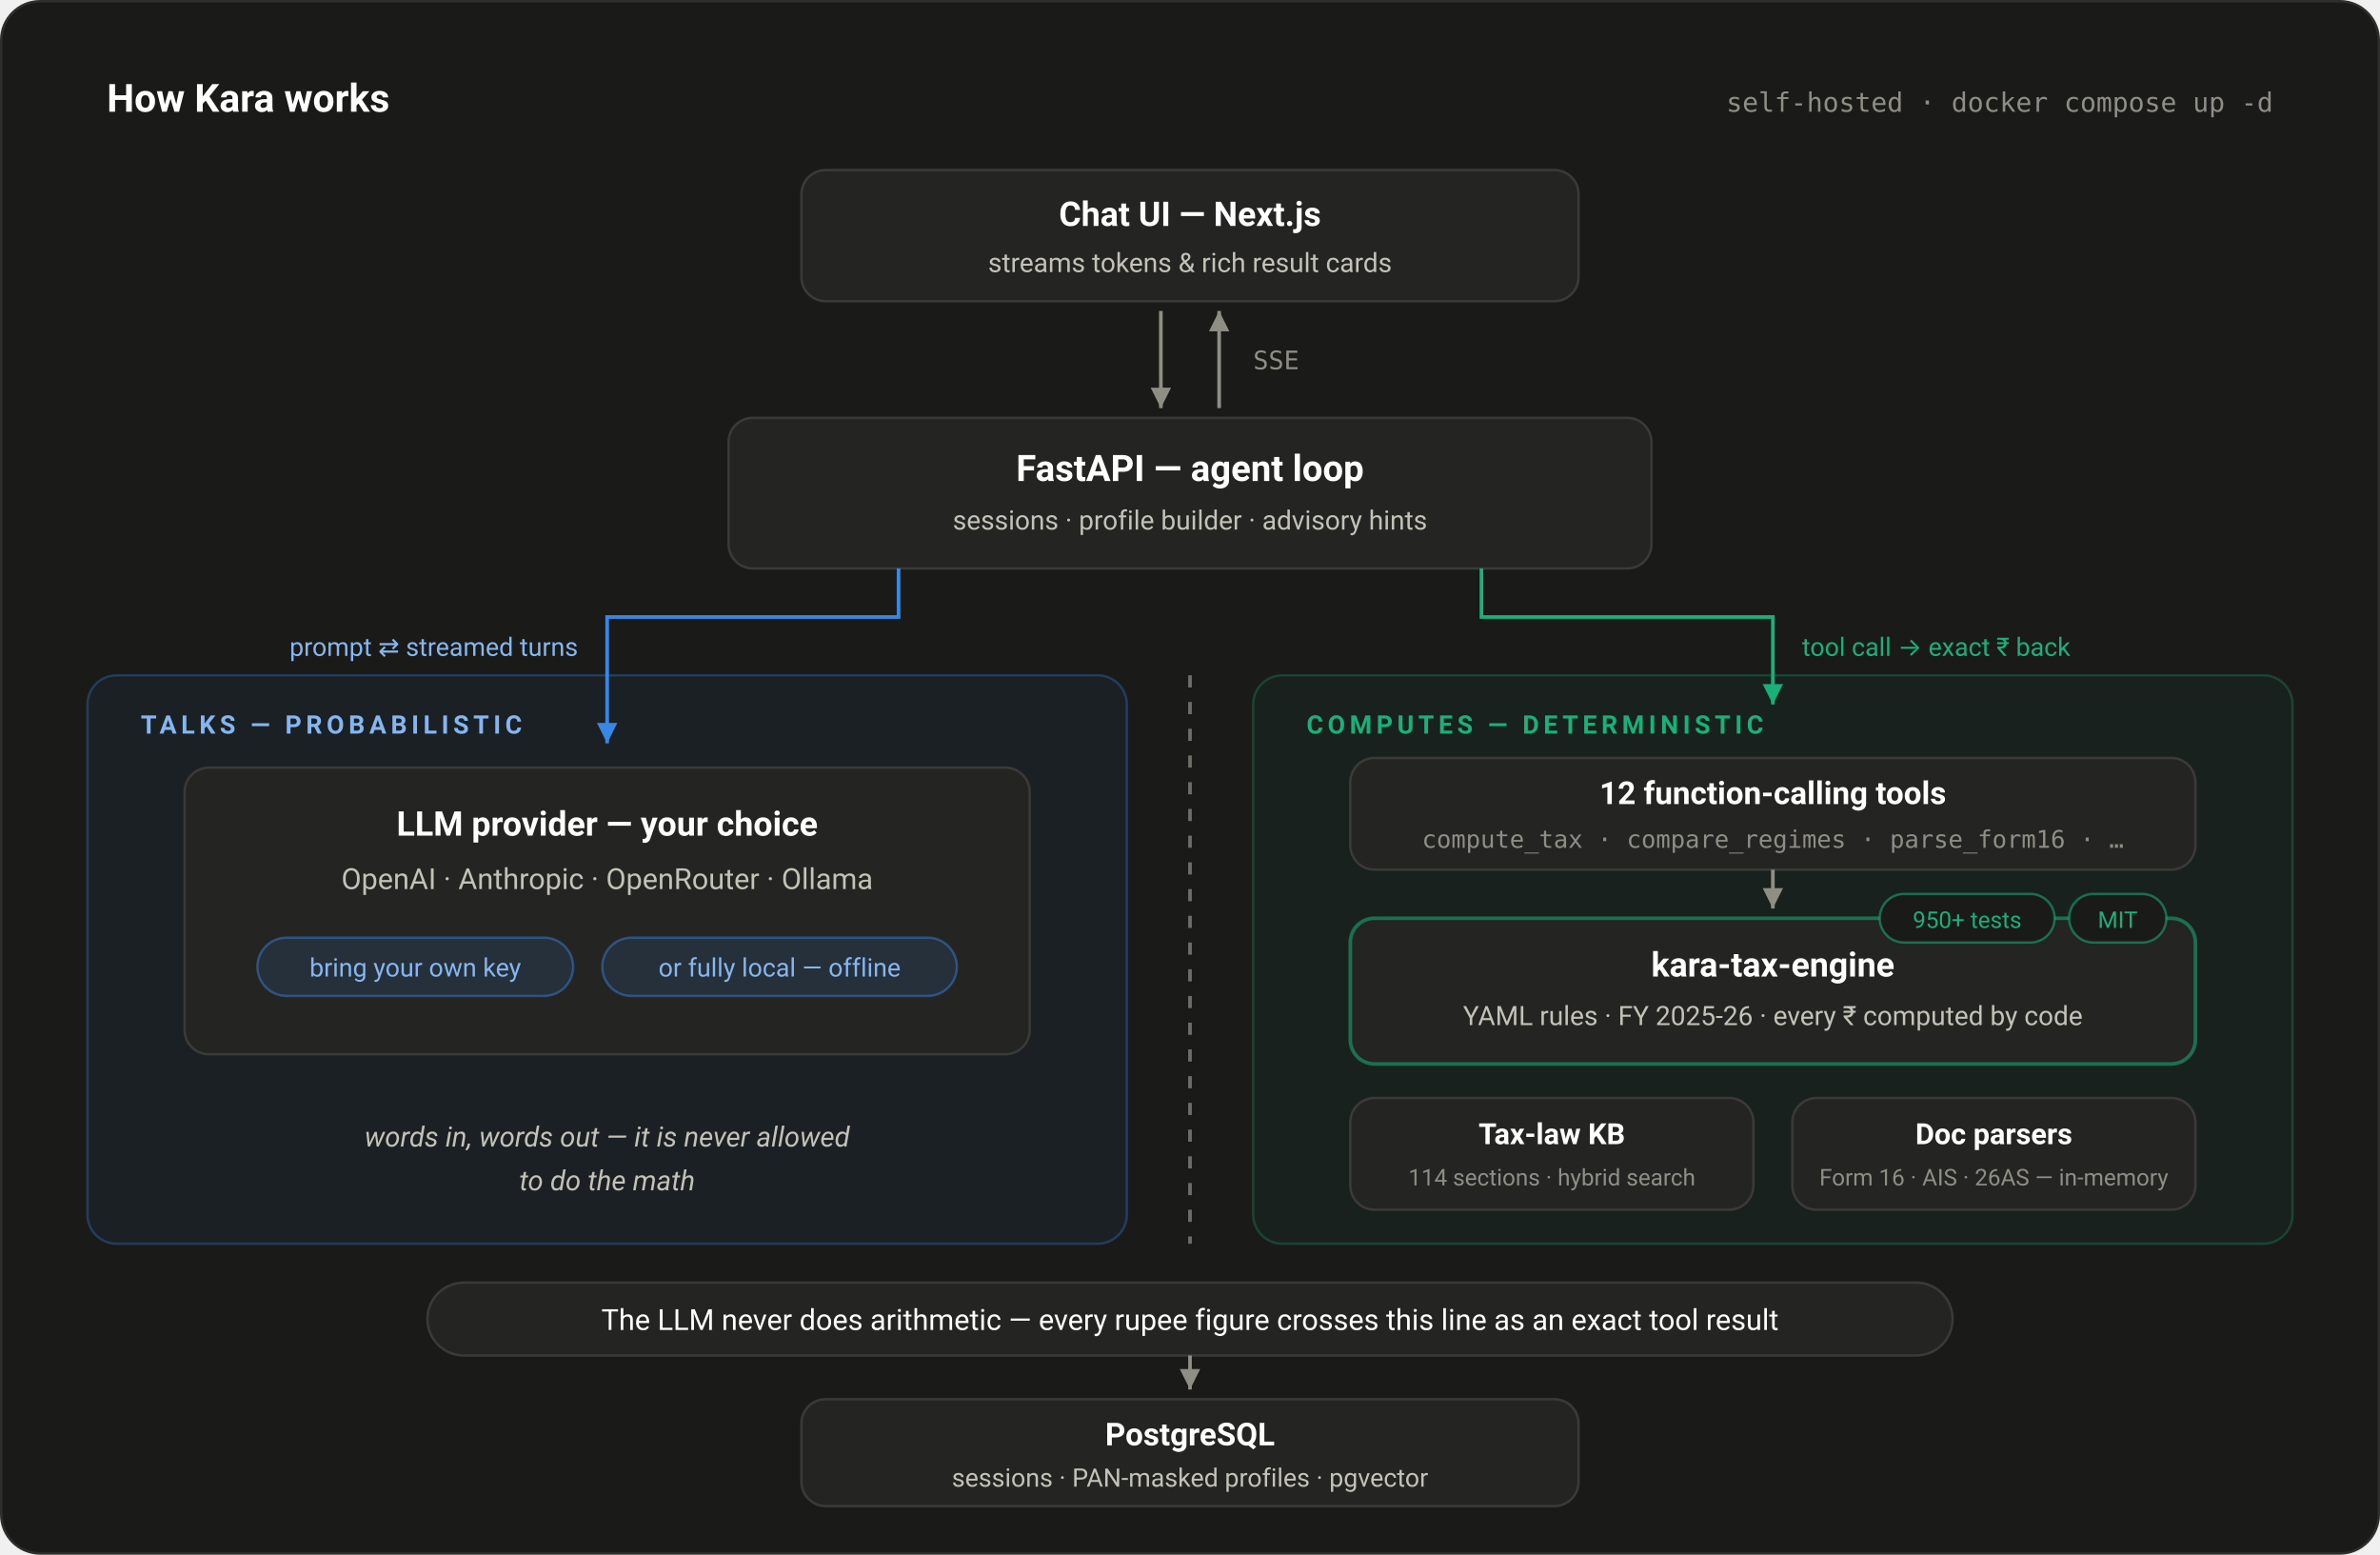
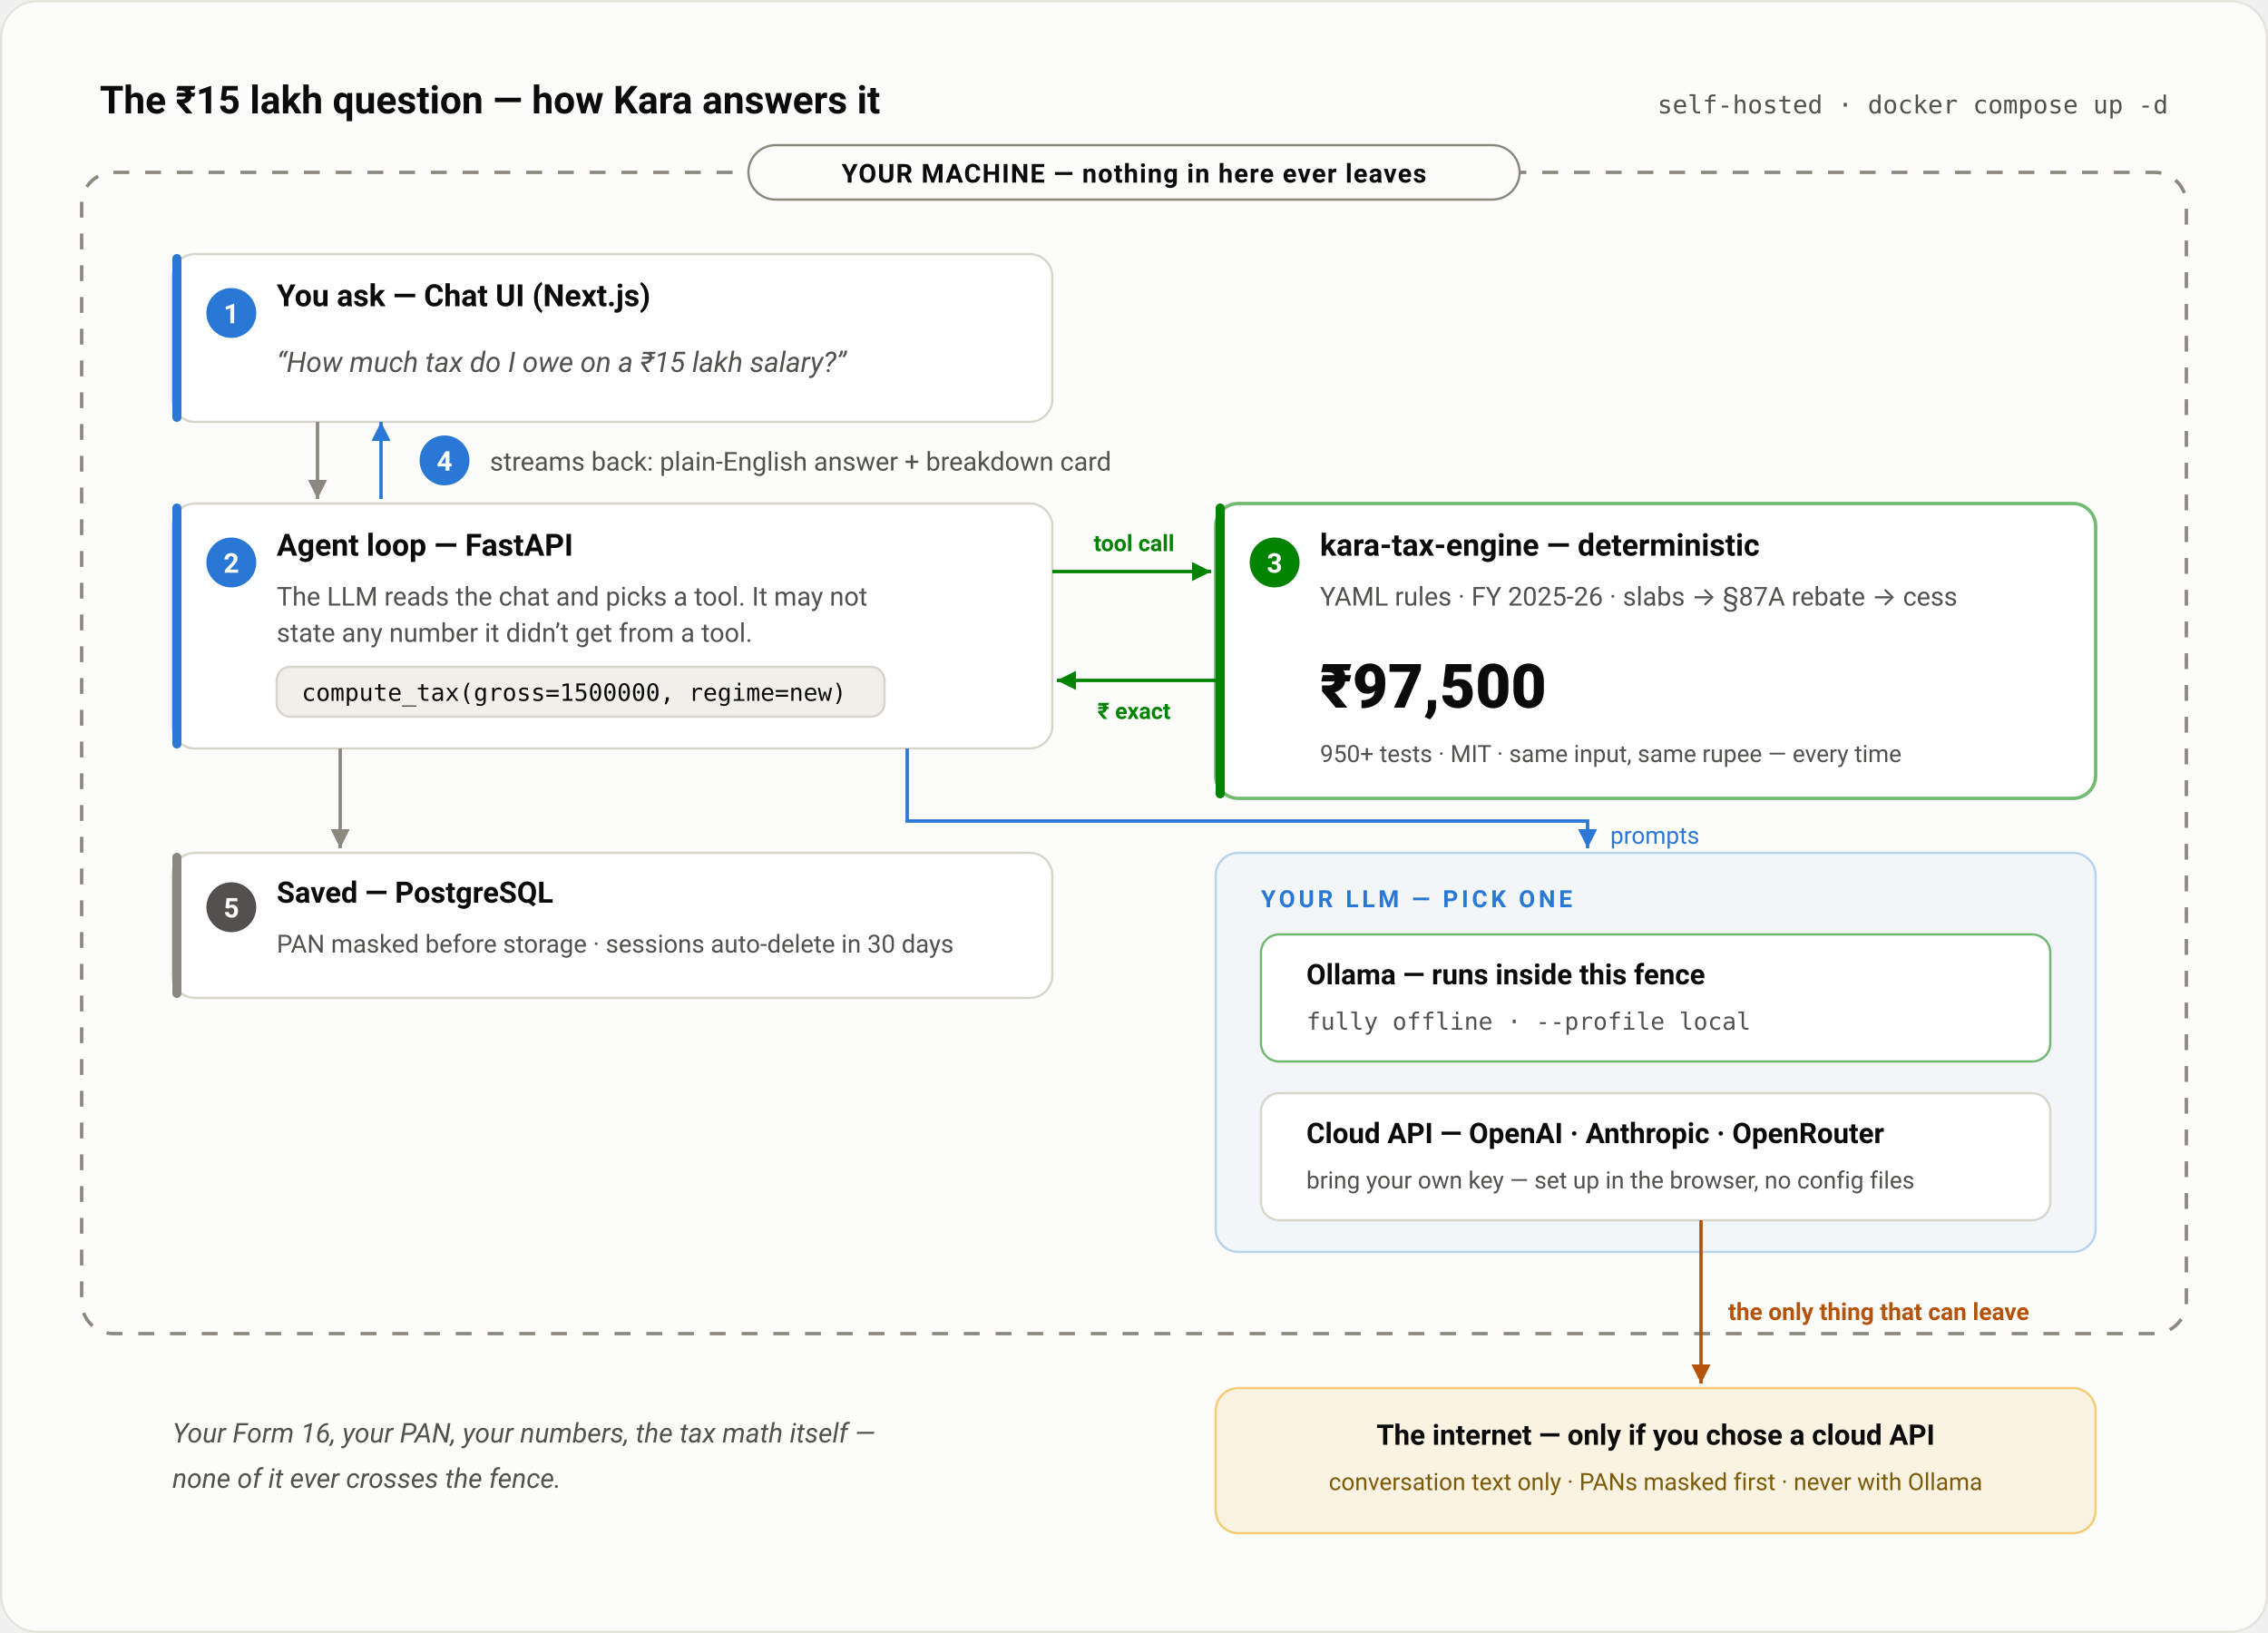
- <svg xmlns="http://www.w3.org/2000/svg" viewBox="0 0 980 640" role="img" aria-label="Kara architecture: a chat UI streams to a FastAPI agent loop. The language model only talks; a deterministic tax engine, tools, knowledge base and parsers do all computation. PostgreSQL stores sessions.">
+ <svg xmlns="http://www.w3.org/2000/svg" viewBox="0 0 1000 720" role="img" aria-label="How Kara answers a tax question: you ask in the chat UI, the agent loop's LLM picks a tool but may not invent numbers, the deterministic tax engine computes the exact rupee figure, the answer streams back, and the session is saved with PAN masked. Everything runs on your machine; only conversation text can leave, and only if you choose a cloud LLM.">
  <defs>
-     <marker id="arrow" viewBox="0 0 10 10" refX="8" refY="5" markerWidth="7" markerHeight="7" orient="auto-start-reverse">
-       <path d="M 0 1 L 8 5 L 0 9 z" fill="#8f8e85" />
+     <marker id="mGray" viewBox="0 0 10 10" refX="8" refY="5" markerWidth="7" markerHeight="7" orient="auto-start-reverse">
+       <path d="M 0 1 L 8 5 L 0 9 z" fill="#8a887f" />
    </marker>
-     <marker id="arrowBlue" viewBox="0 0 10 10" refX="8" refY="5" markerWidth="7" markerHeight="7" orient="auto-start-reverse">
-       <path d="M 0 1 L 8 5 L 0 9 z" fill="#3987e5" />
+     <marker id="mBlue" viewBox="0 0 10 10" refX="8" refY="5" markerWidth="7" markerHeight="7" orient="auto-start-reverse">
+       <path d="M 0 1 L 8 5 L 0 9 z" fill="#2a78d6" />
    </marker>
-     <marker id="arrowAqua" viewBox="0 0 10 10" refX="8" refY="5" markerWidth="7" markerHeight="7" orient="auto-start-reverse">
-       <path d="M 0 1 L 8 5 L 0 9 z" fill="#1baf7a" />
+     <marker id="mGreen" viewBox="0 0 10 10" refX="8" refY="5" markerWidth="7" markerHeight="7" orient="auto-start-reverse">
+       <path d="M 0 1 L 8 5 L 0 9 z" fill="#008300" />
+     </marker>
+     <marker id="mAmber" viewBox="0 0 10 10" refX="8" refY="5" markerWidth="7" markerHeight="7" orient="auto-start-reverse">
+       <path d="M 0 1 L 8 5 L 0 9 z" fill="#b45309" />
    </marker>
  </defs>
-   <rect x="0.5" y="0.5" width="979" height="639" rx="16" fill="#1a1a19" stroke="#2e2e2c" />
+   <rect x="0.5" y="0.5" width="999" height="719" rx="16" fill="#fcfcfb" stroke="#e5e3dc" />
  <g font-family="ui-sans-serif, system-ui, -apple-system, 'Segoe UI', Roboto, sans-serif">
-     <text x="44" y="46" font-size="16" font-weight="700" fill="#ffffff">How Kara works</text>
-     <text x="936" y="46" font-size="11" fill="#8f8e85" text-anchor="end" font-family="ui-monospace, 'SF Mono', Menlo, monospace">self-hosted · docker compose up -d</text>
-     <rect x="330" y="70" width="320" height="54" rx="10" fill="#242423" stroke="#3a3a38" />
-     <text x="490" y="93" font-size="14" font-weight="600" fill="#ffffff" text-anchor="middle">Chat UI — Next.js</text>
-     <text x="490" y="112" font-size="11" fill="#c3c2b7" text-anchor="middle">streams tokens &amp; rich result cards</text>
-     <line x1="478" y1="128" x2="478" y2="168" stroke="#8f8e85" stroke-width="1.5" marker-end="url(#arrow)" />
-     <line x1="502" y1="168" x2="502" y2="128" stroke="#8f8e85" stroke-width="1.5" marker-end="url(#arrow)" />
-     <text x="516" y="152" font-size="10.5" fill="#8f8e85" font-family="ui-monospace, 'SF Mono', Menlo, monospace">SSE</text>
-     <rect x="300" y="172" width="380" height="62" rx="10" fill="#242423" stroke="#3a3a38" />
-     <text x="490" y="198" font-size="15" font-weight="600" fill="#ffffff" text-anchor="middle">FastAPI — agent loop</text>
-     <text x="490" y="218" font-size="11" fill="#c3c2b7" text-anchor="middle">sessions · profile builder · advisory hints</text>
-     <path d="M 370 234 L 370 254 L 250 254 L 250 306" fill="none" stroke="#3987e5" stroke-width="1.5" marker-end="url(#arrowBlue)" />
-     <text x="238" y="270" font-size="10.5" fill="#86b6ef" text-anchor="end">prompt ⇄ streamed turns</text>
-     <path d="M 610 234 L 610 254 L 730 254 L 730 290" fill="none" stroke="#1baf7a" stroke-width="1.5" marker-end="url(#arrowAqua)" />
-     <text x="742" y="270" font-size="10.5" fill="#1baf7a">tool call → exact ₹ back</text>
-     <rect x="36" y="278" width="428" height="234" rx="12" fill="#3987e5" fill-opacity="0.06" stroke="#3987e5" stroke-opacity="0.30" />
-     <text x="58" y="302" font-size="10.5" font-weight="700" letter-spacing="1.8" fill="#86b6ef">TALKS — PROBABILISTIC</text>
-     <rect x="76" y="316" width="348" height="118" rx="10" fill="#242423" stroke="#3a3a38" />
-     <text x="250" y="344" font-size="14" font-weight="600" fill="#ffffff" text-anchor="middle">LLM provider — your choice</text>
-     <text x="250" y="366" font-size="12" fill="#c3c2b7" text-anchor="middle">OpenAI · Anthropic · OpenRouter · Ollama</text>
-     <rect x="106" y="386" width="130" height="24" rx="12" fill="#3987e5" fill-opacity="0.12" stroke="#3987e5" stroke-opacity="0.45" />
-     <text x="171" y="402" font-size="10.5" fill="#86b6ef" text-anchor="middle">bring your own key</text>
-     <rect x="248" y="386" width="146" height="24" rx="12" fill="#3987e5" fill-opacity="0.12" stroke="#3987e5" stroke-opacity="0.45" />
-     <text x="321" y="402" font-size="10.5" fill="#86b6ef" text-anchor="middle">or fully local — offline</text>
-     <text x="250" y="472" font-size="11.5" font-style="italic" fill="#c3c2b7" text-anchor="middle">words in, words out — it is never allowed</text>
-     <text x="250" y="490" font-size="11.5" font-style="italic" fill="#c3c2b7" text-anchor="middle">to do the math</text>
-     <rect x="516" y="278" width="428" height="234" rx="12" fill="#199e70" fill-opacity="0.06" stroke="#199e70" stroke-opacity="0.30" />
-     <text x="538" y="302" font-size="10.5" font-weight="700" letter-spacing="1.8" fill="#1baf7a">COMPUTES — DETERMINISTIC</text>
-     <rect x="556" y="312" width="348" height="46" rx="10" fill="#242423" stroke="#3a3a38" />
-     <text x="730" y="331" font-size="13" font-weight="600" fill="#ffffff" text-anchor="middle">12 function-calling tools</text>
-     <text x="730" y="349" font-size="10" fill="#8f8e85" text-anchor="middle" font-family="ui-monospace, 'SF Mono', Menlo, monospace">compute_tax · compare_regimes · parse_form16 · …</text>
-     <line x1="730" y1="358" x2="730" y2="374" stroke="#8f8e85" stroke-width="1.5" marker-end="url(#arrow)" />
-     <rect x="556" y="378" width="348" height="60" rx="10" fill="#242423" stroke="#1baf7a" stroke-opacity="0.55" stroke-width="1.5" />
-     <text x="730" y="402" font-size="14" font-weight="600" fill="#ffffff" text-anchor="middle">kara-tax-engine</text>
-     <text x="730" y="422" font-size="11" fill="#c3c2b7" text-anchor="middle">YAML rules · FY 2025-26 · every ₹ computed by code</text>
-     <rect x="774" y="368" width="72" height="20" rx="10" fill="#1a1a19" stroke="#1baf7a" stroke-opacity="0.55" />
-     <text x="810" y="382" font-size="9.5" fill="#1baf7a" text-anchor="middle">950+ tests</text>
-     <rect x="852" y="368" width="40" height="20" rx="10" fill="#1a1a19" stroke="#1baf7a" stroke-opacity="0.55" />
-     <text x="872" y="382" font-size="9.5" fill="#1baf7a" text-anchor="middle">MIT</text>
-     <rect x="556" y="452" width="166" height="46" rx="10" fill="#242423" stroke="#3a3a38" />
-     <text x="639" y="471" font-size="12" font-weight="600" fill="#ffffff" text-anchor="middle">Tax-law KB</text>
-     <text x="639" y="488" font-size="9.5" fill="#8f8e85" text-anchor="middle">114 sections · hybrid search</text>
-     <rect x="738" y="452" width="166" height="46" rx="10" fill="#242423" stroke="#3a3a38" />
-     <text x="821" y="471" font-size="12" font-weight="600" fill="#ffffff" text-anchor="middle">Doc parsers</text>
-     <text x="821" y="488" font-size="9.5" fill="#8f8e85" text-anchor="middle">Form 16 · AIS · 26AS — in-memory</text>
-     <line x1="490" y1="278" x2="490" y2="512" stroke="#c3c2b7" stroke-opacity="0.5" stroke-width="1.5" stroke-dasharray="5 6" />
-     <rect x="176" y="528" width="628" height="30" rx="15" fill="#242423" stroke="#3a3a38" />
-     <text x="490" y="547.5" font-size="12" fill="#ffffff" text-anchor="middle">The LLM never does arithmetic — every rupee figure crosses this line as an exact tool result</text>
-     <line x1="490" y1="558" x2="490" y2="572" stroke="#8f8e85" stroke-width="1.5" marker-end="url(#arrow)" />
-     <rect x="330" y="576" width="320" height="44" rx="10" fill="#242423" stroke="#3a3a38" />
-     <text x="490" y="595" font-size="13" font-weight="600" fill="#ffffff" text-anchor="middle">PostgreSQL</text>
-     <text x="490" y="612" font-size="10.5" fill="#c3c2b7" text-anchor="middle">sessions · PAN-masked profiles · pgvector</text>
+     <text x="44" y="50" font-size="17" font-weight="700" fill="#0b0b0b">The ₹15 lakh question — how Kara answers it</text>
+     <text x="956" y="50" font-size="11" fill="#52514e" text-anchor="end" font-family="ui-monospace, 'SF Mono', Menlo, monospace">self-hosted · docker compose up -d</text>
+     <rect x="36" y="76" width="928" height="512" rx="14" fill="none" stroke="#8a887f" stroke-width="1.5" stroke-dasharray="7 7" />
+     <rect x="330" y="64" width="340" height="24" rx="12" fill="#fcfcfb" stroke="#8a887f" />
+     <text x="500" y="80.5" font-size="11.5" font-weight="600" fill="#0b0b0b" text-anchor="middle" letter-spacing="0.5">YOUR MACHINE — nothing in here ever leaves</text>
+     <rect x="76" y="112" width="388" height="74" rx="10" fill="#ffffff" stroke="#d8d5cc" />
+     <rect x="76" y="112" width="4" height="74" rx="2" fill="#2a78d6" />
+     <circle cx="102" cy="138" r="11" fill="#2a78d6" />
+     <text x="102" y="142.5" font-size="12" font-weight="700" fill="#ffffff" text-anchor="middle">1</text>
+     <text x="122" y="135" font-size="13.5" font-weight="600" fill="#0b0b0b">You ask — Chat UI (Next.js)</text>
+     <text x="122" y="164" font-size="12.5" font-style="italic" fill="#52514e">“How much tax do I owe on a ₹15 lakh salary?”</text>
+     <line x1="140" y1="186" x2="140" y2="220" stroke="#8a887f" stroke-width="1.5" marker-end="url(#mGray)" />
+     <line x1="168" y1="220" x2="168" y2="186" stroke="#2a78d6" stroke-width="1.5" marker-end="url(#mBlue)" />
+     <circle cx="196" cy="203" r="11" fill="#2a78d6" />
+     <text x="196" y="207.5" font-size="12" font-weight="700" fill="#ffffff" text-anchor="middle">4</text>
+     <text x="216" y="207.5" font-size="11.5" fill="#52514e">streams back: plain-English answer + breakdown card</text>
+     <rect x="76" y="222" width="388" height="108" rx="10" fill="#ffffff" stroke="#d8d5cc" />
+     <rect x="76" y="222" width="4" height="108" rx="2" fill="#2a78d6" />
+     <circle cx="102" cy="248" r="11" fill="#2a78d6" />
+     <text x="102" y="252.5" font-size="12" font-weight="700" fill="#ffffff" text-anchor="middle">2</text>
+     <text x="122" y="245" font-size="13.5" font-weight="600" fill="#0b0b0b">Agent loop — FastAPI</text>
+     <text x="122" y="267" font-size="11.5" fill="#52514e">The LLM reads the chat and picks a tool. It may not</text>
+     <text x="122" y="283" font-size="11.5" fill="#52514e">state any number it didn’t get from a tool.</text>
+     <rect x="122" y="294" width="268" height="22" rx="6" fill="#f1efe9" stroke="#d8d5cc" />
+     <text x="133" y="309" font-size="10.5" fill="#0b0b0b" font-family="ui-monospace, 'SF Mono', Menlo, monospace">compute_tax(gross=1500000, regime=new)</text>
+     <line x1="464" y1="252" x2="534" y2="252" stroke="#008300" stroke-width="1.5" marker-end="url(#mGreen)" />
+     <text x="500" y="243" font-size="10" fill="#008300" text-anchor="middle" font-weight="600">tool call</text>
+     <line x1="536" y1="300" x2="466" y2="300" stroke="#008300" stroke-width="1.5" marker-end="url(#mGreen)" />
+     <text x="500" y="317" font-size="10" fill="#008300" text-anchor="middle" font-weight="600">₹ exact</text>
+     <rect x="536" y="222" width="388" height="130" rx="10" fill="#ffffff" stroke="#008300" stroke-opacity="0.55" stroke-width="1.5" />
+     <rect x="536" y="222" width="4" height="130" rx="2" fill="#008300" />
+     <circle cx="562" cy="248" r="11" fill="#008300" />
+     <text x="562" y="252.5" font-size="12" font-weight="700" fill="#ffffff" text-anchor="middle">3</text>
+     <text x="582" y="245" font-size="13.5" font-weight="600" fill="#0b0b0b">kara-tax-engine — deterministic</text>
+     <text x="582" y="267" font-size="11.5" fill="#52514e">YAML rules · FY 2025-26 · slabs → §87A rebate → cess</text>
+     <text x="582" y="312" font-size="27" font-weight="800" fill="#0b0b0b">₹97,500</text>
+     <text x="582" y="336" font-size="10.5" fill="#52514e">950+ tests · MIT · same input, same rupee — every time</text>
+     <line x1="150" y1="330" x2="150" y2="374" stroke="#8a887f" stroke-width="1.5" marker-end="url(#mGray)" />
+     <rect x="76" y="376" width="388" height="64" rx="10" fill="#ffffff" stroke="#d8d5cc" />
+     <rect x="76" y="376" width="4" height="64" rx="2" fill="#8a887f" />
+     <circle cx="102" cy="400" r="11" fill="#52514e" />
+     <text x="102" y="404.5" font-size="12" font-weight="700" fill="#ffffff" text-anchor="middle">5</text>
+     <text x="122" y="398" font-size="13" font-weight="600" fill="#0b0b0b">Saved — PostgreSQL</text>
+     <text x="122" y="420" font-size="11" fill="#52514e">PAN masked before storage · sessions auto-delete in 30 days</text>
+     <path d="M 400 330 L 400 362 L 700 362 L 700 374" fill="none" stroke="#2a78d6" stroke-width="1.5" marker-end="url(#mBlue)" />
+     <text x="710" y="372" font-size="10.5" fill="#2a78d6">prompts</text>
+     <rect x="536" y="376" width="388" height="176" rx="10" fill="#2a78d6" fill-opacity="0.05" stroke="#2a78d6" stroke-opacity="0.3" />
+     <text x="556" y="400" font-size="10.5" font-weight="700" letter-spacing="1.5" fill="#2a78d6">YOUR LLM — PICK ONE</text>
+     <rect x="556" y="412" width="348" height="56" rx="8" fill="#ffffff" stroke="#008300" stroke-opacity="0.55" />
+     <text x="576" y="434" font-size="12.5" font-weight="600" fill="#0b0b0b">Ollama — runs inside this fence</text>
+     <text x="576" y="454" font-size="10.5" fill="#52514e" font-family="ui-monospace, 'SF Mono', Menlo, monospace">fully offline · --profile local</text>
+     <rect x="556" y="482" width="348" height="56" rx="8" fill="#ffffff" stroke="#d8d5cc" />
+     <text x="576" y="504" font-size="12.5" font-weight="600" fill="#0b0b0b">Cloud API — OpenAI · Anthropic · OpenRouter</text>
+     <text x="576" y="524" font-size="10.5" fill="#52514e">bring your own key — set up in the browser, no config files</text>
+     <line x1="750" y1="538" x2="750" y2="610" stroke="#b45309" stroke-width="1.5" marker-end="url(#mAmber)" />
+     <text x="762" y="582" font-size="10.5" font-weight="600" fill="#b45309">the only thing that can leave</text>
+     <rect x="536" y="612" width="388" height="64" rx="10" fill="#eda100" fill-opacity="0.10" stroke="#eda100" stroke-opacity="0.5" />
+     <text x="730" y="637" font-size="12.5" font-weight="600" fill="#0b0b0b" text-anchor="middle">The internet — only if you chose a cloud API</text>
+     <text x="730" y="657" font-size="10.5" fill="#7c5a08" text-anchor="middle">conversation text only · PANs masked first · never with Ollama</text>
+     <text x="76" y="636" font-size="12" font-style="italic" fill="#52514e">Your Form 16, your PAN, your numbers, the tax math itself —</text>
+     <text x="76" y="656" font-size="12" font-style="italic" fill="#52514e">none of it ever crosses the fence.</text>
  </g>
</svg>
